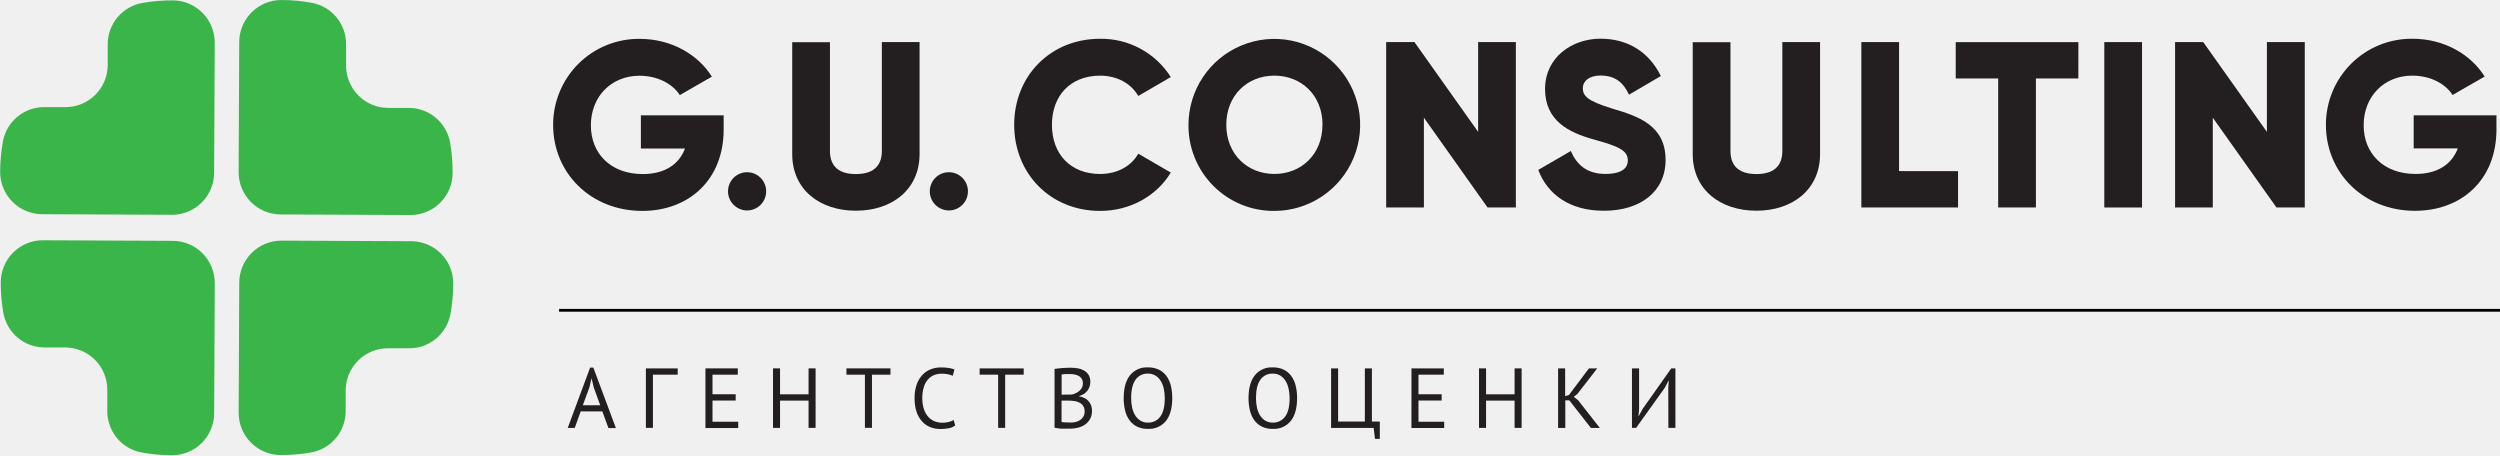
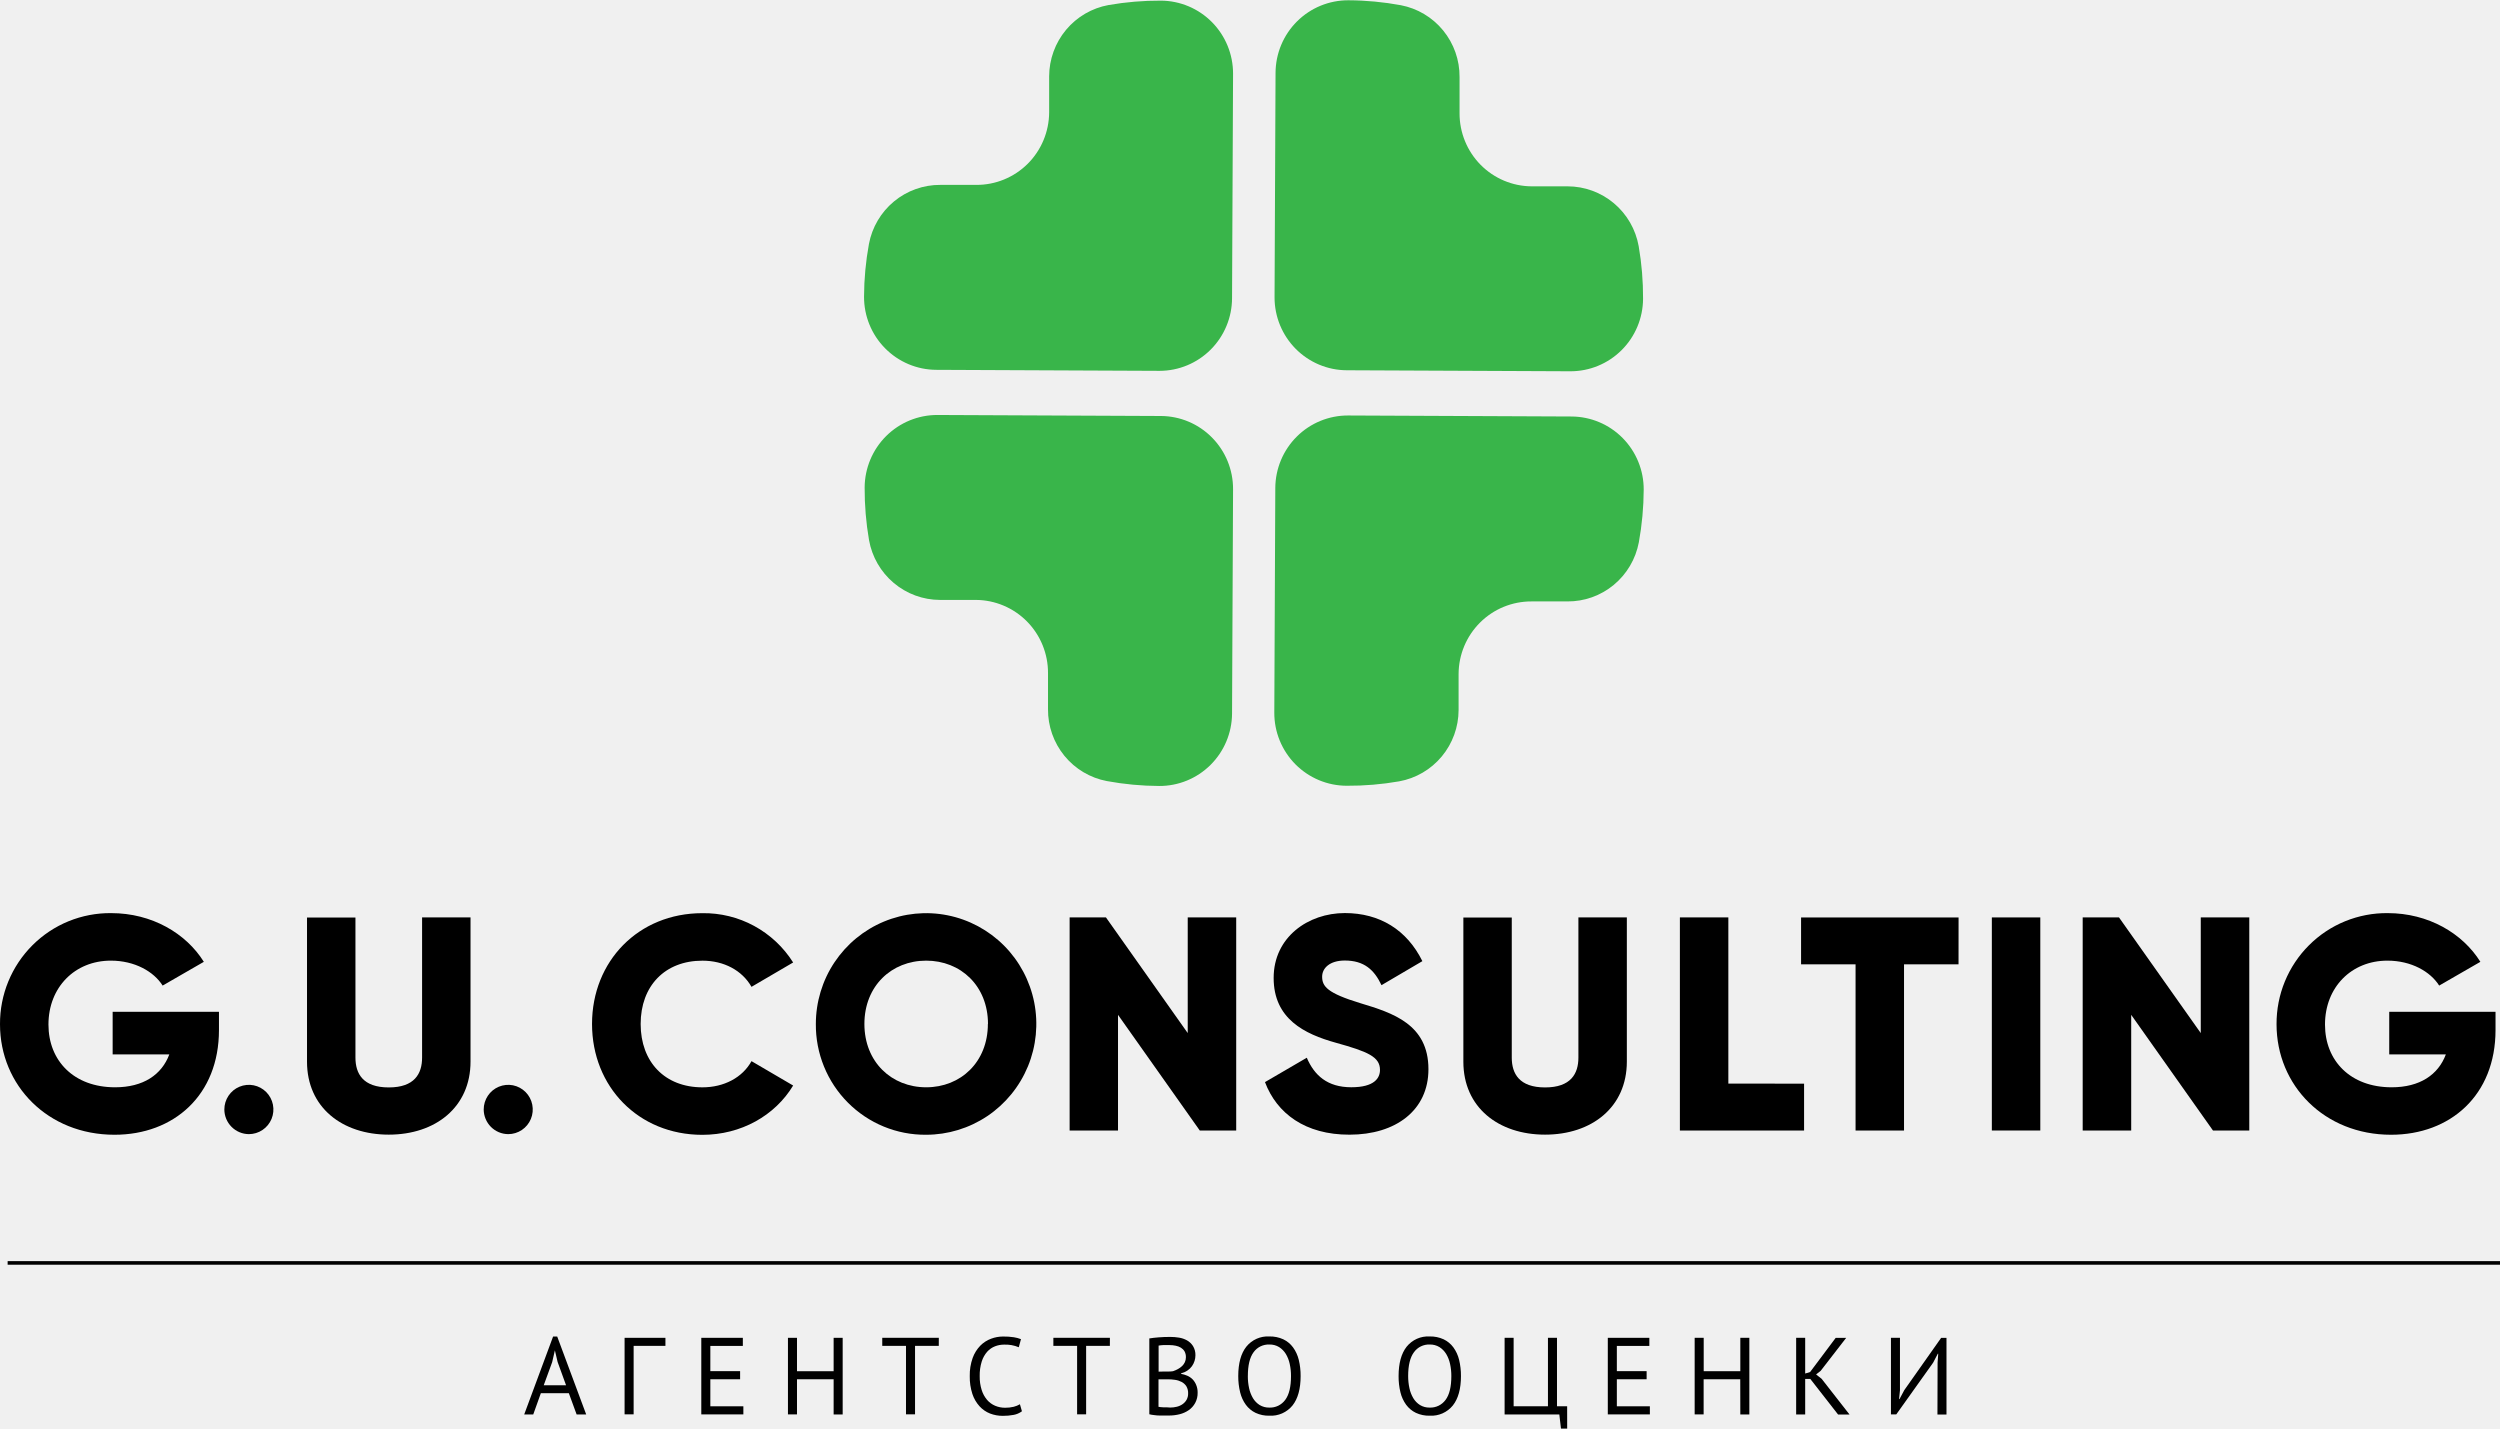
- <svg xmlns="http://www.w3.org/2000/svg" width="269" height="49" viewBox="0 0 269 49" fill="none">
+ <svg xmlns="http://www.w3.org/2000/svg" width="133" height="76" viewBox="0 0 133 76" fill="none">
  <g clip-path="url(#clip0)">
-     <path d="M11.59 4.754V7.009C11.584 8.213 11.101 9.365 10.247 10.211C9.393 11.058 8.239 11.531 7.038 11.525H4.787C3.729 11.515 2.701 11.879 1.884 12.552C1.066 13.225 0.511 14.165 0.316 15.207C0.119 16.289 0.019 17.386 0.015 18.486C0.01 19.689 0.481 20.846 1.327 21.701C2.172 22.556 3.321 23.04 4.523 23.047L18.489 23.11C19.691 23.116 20.845 22.643 21.699 21.796C22.552 20.949 23.036 19.798 23.042 18.594L23.105 4.601C23.111 3.397 22.639 2.241 21.794 1.386C20.949 0.53 19.799 0.046 18.598 0.04C17.502 0.034 16.408 0.126 15.328 0.314C14.284 0.495 13.336 1.04 12.652 1.852C11.968 2.664 11.592 3.692 11.59 4.754Z" fill="#39B54A" />
-     <path d="M4.787 37.388H7.038C8.239 37.395 9.388 37.879 10.234 38.734C11.079 39.589 11.55 40.746 11.545 41.949V44.204C11.535 45.264 11.898 46.294 12.57 47.113C13.242 47.932 14.18 48.488 15.22 48.684C16.3 48.881 17.395 48.982 18.492 48.985C19.694 48.991 20.848 48.518 21.702 47.671C22.555 46.825 23.038 45.673 23.045 44.469L23.108 30.476C23.113 29.273 22.642 28.116 21.797 27.261C20.951 26.405 19.802 25.922 18.6 25.915L4.634 25.852C3.432 25.846 2.278 26.319 1.424 27.166C0.571 28.012 0.087 29.164 0.081 30.368C0.076 31.465 0.167 32.562 0.355 33.643C0.536 34.69 1.079 35.639 1.89 36.325C2.701 37.01 3.726 37.386 4.787 37.388Z" fill="#39B54A" />
-     <path d="M37.195 44.246V41.991C37.201 40.788 37.684 39.636 38.538 38.789C39.392 37.943 40.546 37.47 41.747 37.476H43.998C45.056 37.485 46.084 37.122 46.901 36.449C47.719 35.775 48.274 34.836 48.469 33.794C48.666 32.712 48.766 31.615 48.77 30.515C48.775 29.312 48.304 28.155 47.459 27.3C46.613 26.445 45.464 25.96 44.262 25.954L30.296 25.891C29.094 25.885 27.94 26.358 27.086 27.205C26.233 28.052 25.75 29.203 25.743 30.407L25.68 44.4C25.674 45.603 26.146 46.76 26.991 47.615C27.837 48.471 28.986 48.955 30.187 48.961C31.283 48.966 32.377 48.875 33.457 48.687C34.502 48.506 35.449 47.961 36.133 47.149C36.817 46.337 37.193 45.309 37.195 44.246Z" fill="#39B54A" />
-     <path d="M44.01 11.612H41.759C41.163 11.61 40.572 11.491 40.021 11.259C39.471 11.029 38.971 10.691 38.551 10.266C38.131 9.841 37.799 9.337 37.574 8.783C37.349 8.23 37.236 7.637 37.24 7.039V4.784C37.25 3.724 36.887 2.694 36.215 1.875C35.543 1.056 34.605 0.5 33.565 0.304C32.485 0.107 31.39 0.006 30.293 0.003C29.091 -0.003 27.937 0.47 27.083 1.317C26.23 2.164 25.747 3.315 25.74 4.519L25.677 18.512C25.671 19.715 26.143 20.872 26.988 21.727C27.834 22.583 28.983 23.067 30.184 23.073L44.151 23.136C45.352 23.142 46.507 22.669 47.361 21.822C48.214 20.976 48.697 19.824 48.704 18.62C48.709 17.523 48.618 16.426 48.43 15.345C48.247 14.302 47.704 13.357 46.896 12.675C46.088 11.992 45.067 11.616 44.01 11.612Z" fill="#39B54A" />
-     <path d="M77.866 13.936C77.866 19.382 74.086 22.694 69.11 22.694C63.527 22.694 59.518 18.575 59.518 13.463C59.511 12.238 59.748 11.024 60.215 9.891C60.681 8.759 61.367 7.731 62.235 6.867C63.102 6.003 64.132 5.32 65.265 4.859C66.398 4.399 67.611 4.168 68.834 4.182C72.235 4.182 75.102 5.859 76.598 8.249L73.146 10.233C72.409 9.065 70.811 8.15 68.806 8.15C65.802 8.15 63.578 10.362 63.578 13.49C63.578 16.516 65.709 18.729 69.161 18.729C71.52 18.729 73.067 17.687 73.705 15.983H68.96V12.41H77.866V13.936Z" fill="#231F20" />
-     <path d="M78.332 20.586C78.332 20.179 78.453 19.781 78.678 19.442C78.904 19.104 79.225 18.84 79.601 18.684C79.977 18.528 80.39 18.487 80.788 18.567C81.187 18.646 81.553 18.842 81.841 19.13C82.128 19.418 82.324 19.785 82.403 20.185C82.483 20.584 82.442 20.998 82.286 21.374C82.131 21.751 81.867 22.072 81.529 22.299C81.191 22.525 80.794 22.646 80.388 22.646C79.843 22.642 79.322 22.424 78.938 22.039C78.553 21.653 78.335 21.131 78.332 20.586Z" fill="#231F20" />
-     <path d="M85.243 16.582V4.54H89.303V16.236C89.303 17.585 89.937 18.729 92.095 18.729C94.252 18.729 94.886 17.585 94.886 16.236V4.528H98.946V16.57C98.946 20.384 96.001 22.672 92.095 22.672C88.188 22.672 85.243 20.393 85.243 16.582Z" fill="#231F20" />
-     <path d="M100.043 20.586C100.043 20.179 100.163 19.781 100.389 19.442C100.615 19.104 100.936 18.84 101.311 18.684C101.687 18.528 102.1 18.487 102.499 18.567C102.898 18.646 103.264 18.842 103.551 19.13C103.839 19.418 104.035 19.785 104.114 20.185C104.193 20.584 104.152 20.998 103.997 21.374C103.841 21.751 103.578 22.072 103.24 22.299C102.902 22.525 102.505 22.646 102.098 22.646C101.554 22.642 101.033 22.424 100.648 22.039C100.263 21.653 100.046 21.131 100.043 20.586Z" fill="#231F20" />
-     <path d="M109.126 13.427C109.126 8.189 113.009 4.173 118.364 4.173C119.878 4.15 121.374 4.516 122.707 5.237C124.04 5.958 125.166 7.01 125.978 8.291L122.477 10.326C121.69 8.953 120.167 8.141 118.367 8.141C115.22 8.141 113.189 10.248 113.189 13.43C113.189 16.612 115.22 18.72 118.367 18.72C120.17 18.72 121.717 17.907 122.477 16.534L125.978 18.569C124.455 21.08 121.615 22.694 118.373 22.694C113.009 22.694 109.126 18.666 109.126 13.427Z" fill="#231F20" />
-     <path d="M127.88 13.427C127.883 11.597 128.426 9.809 129.443 8.289C130.459 6.769 131.902 5.585 133.59 4.886C135.278 4.187 137.135 4.006 138.926 4.364C140.717 4.722 142.361 5.604 143.652 6.898C144.943 8.193 145.822 9.842 146.177 11.636C146.533 13.431 146.35 15.291 145.651 16.981C144.952 18.672 143.768 20.117 142.25 21.133C140.732 22.15 138.947 22.693 137.12 22.694C135.903 22.704 134.696 22.472 133.569 22.01C132.443 21.548 131.419 20.866 130.559 20.003C129.699 19.14 129.019 18.114 128.559 16.985C128.099 15.856 127.868 14.647 127.88 13.427ZM142.304 13.427C142.304 10.248 140.02 8.138 137.126 8.138C134.233 8.138 131.949 10.245 131.949 13.427C131.949 16.609 134.233 18.717 137.126 18.717C140.02 18.717 142.295 16.606 142.295 13.427H142.304Z" fill="#231F20" />
-     <path d="M163.107 4.528V22.326H160.063L153.212 12.665V22.326H149.152V4.528H152.196L159.047 14.189V4.528H163.107Z" fill="#231F20" />
-     <path d="M165.517 18.283L169.02 16.248C169.655 17.723 170.745 18.714 172.753 18.714C174.682 18.714 175.156 17.952 175.156 17.266C175.156 16.173 174.141 15.739 171.475 15.002C168.81 14.264 166.247 12.994 166.247 9.583C166.247 6.172 169.141 4.164 172.212 4.164C175.129 4.164 177.413 5.564 178.708 8.18L175.283 10.188C174.682 8.917 173.837 8.129 172.212 8.129C170.944 8.129 170.31 8.764 170.31 9.477C170.31 10.29 170.742 10.85 173.507 11.69C176.211 12.503 179.216 13.445 179.216 17.209C179.216 20.64 176.476 22.676 172.605 22.676C168.891 22.694 166.505 20.902 165.517 18.283Z" fill="#231F20" />
-     <path d="M182.137 16.582V4.54H186.197V16.236C186.197 17.585 186.831 18.729 188.988 18.729C191.146 18.729 191.78 17.585 191.78 16.236V4.528H195.839V16.57C195.839 20.384 192.895 22.672 188.988 22.672C185.082 22.672 182.137 20.393 182.137 16.582Z" fill="#231F20" />
-     <path d="M210.687 18.413V22.326H200.281V4.528H204.34V18.41L210.687 18.413Z" fill="#231F20" />
-     <path d="M223.632 8.445H219.064V22.326H215.005V8.445H210.437V4.531H223.635L223.632 8.445Z" fill="#231F20" />
-     <path d="M230.483 4.528V22.326H226.423V4.528H230.483Z" fill="#231F20" />
-     <path d="M247.993 4.528V22.326H244.949L238.097 12.665V22.326H234.038V4.528H237.067L243.918 14.189V4.528H247.993Z" fill="#231F20" />
-     <path d="M268.618 13.936C268.618 19.376 264.838 22.682 259.862 22.682C254.279 22.682 250.27 18.563 250.27 13.451C250.263 12.226 250.5 11.012 250.966 9.879C251.433 8.747 252.12 7.719 252.987 6.855C253.854 5.991 254.884 5.308 256.017 4.847C257.15 4.386 258.363 4.156 259.586 4.17C262.987 4.17 265.854 5.847 267.35 8.237L263.898 10.221C263.161 9.053 261.563 8.138 259.559 8.138C256.554 8.138 254.33 10.35 254.33 13.478C254.33 16.504 256.46 18.717 259.913 18.717C262.272 18.717 263.82 17.675 264.457 15.971H259.712V12.41H268.618V13.936Z" fill="#231F20" />
-     <path d="M64.813 44.267H62.481L61.844 46.044H61.087L63.497 39.553H63.842L66.27 46.059H65.468L64.813 44.267ZM62.71 43.608H64.585L63.879 41.66L63.65 40.691L63.422 41.678L62.71 43.608Z" fill="#231F20" />
-     <path d="M72.92 40.315H70.255V46.035H69.498V39.637H72.923L72.92 40.315Z" fill="#231F20" />
-     <path d="M75.907 39.637H79.387V40.315H76.664V42.422H79.159V43.099H76.664V45.378H79.432V46.056H75.907V39.637Z" fill="#231F20" />
-     <path d="M87.001 43.105H83.933V46.041H83.176V39.637H83.933V42.428H87.001V39.637H87.758V46.041H87.001V43.105Z" fill="#231F20" />
-     <path d="M95.815 40.315H93.823V46.035H93.065V40.315H91.076V39.637H95.815V40.315Z" fill="#231F20" />
-     <path d="M102.78 45.779C102.575 45.932 102.338 46.035 102.086 46.08C101.789 46.136 101.487 46.163 101.185 46.161C100.816 46.164 100.45 46.098 100.106 45.965C99.771 45.834 99.471 45.628 99.228 45.363C98.959 45.066 98.754 44.715 98.627 44.334C98.472 43.854 98.398 43.351 98.408 42.846C98.395 42.328 98.478 41.812 98.651 41.323C98.791 40.941 99.009 40.592 99.291 40.299C99.546 40.042 99.853 39.843 100.193 39.718C100.514 39.598 100.854 39.535 101.197 39.535C101.498 39.53 101.8 39.55 102.098 39.595C102.304 39.626 102.505 39.68 102.699 39.755L102.516 40.432C102.121 40.266 101.693 40.191 101.266 40.212C101.013 40.213 100.762 40.26 100.526 40.351C100.277 40.447 100.053 40.6 99.874 40.799C99.666 41.035 99.51 41.312 99.415 41.612C99.289 42.011 99.23 42.428 99.24 42.846C99.233 43.237 99.289 43.626 99.406 43.999C99.499 44.302 99.653 44.582 99.856 44.824C100.041 45.039 100.272 45.208 100.532 45.318C100.8 45.43 101.087 45.486 101.377 45.484C101.619 45.488 101.86 45.461 102.095 45.402C102.276 45.357 102.45 45.286 102.612 45.192L102.78 45.779Z" fill="#231F20" />
-     <path d="M110.151 40.315H108.156V46.035H107.399V40.315H105.409V39.637H110.148L110.151 40.315Z" fill="#231F20" />
-     <path d="M117.318 41.103C117.317 41.262 117.293 41.419 117.246 41.57C117.197 41.728 117.123 41.878 117.026 42.013C116.924 42.155 116.797 42.277 116.651 42.374C116.486 42.483 116.304 42.564 116.113 42.612V42.648C116.294 42.678 116.471 42.731 116.639 42.804C116.804 42.876 116.953 42.978 117.081 43.105C117.209 43.241 117.311 43.399 117.381 43.572C117.464 43.779 117.504 44 117.498 44.222C117.506 44.52 117.436 44.815 117.294 45.077C117.164 45.317 116.979 45.523 116.756 45.679C116.524 45.837 116.265 45.952 115.993 46.02C115.706 46.092 115.411 46.129 115.115 46.128H114.767C114.626 46.128 114.48 46.128 114.328 46.128C114.176 46.128 114.023 46.116 113.871 46.092C113.735 46.079 113.601 46.056 113.469 46.023V39.694C113.693 39.658 113.954 39.628 114.253 39.604C114.551 39.58 114.877 39.568 115.229 39.568C115.473 39.569 115.716 39.589 115.957 39.628C116.192 39.664 116.419 39.742 116.627 39.857C116.829 39.97 117 40.132 117.126 40.327C117.264 40.561 117.33 40.831 117.318 41.103ZM114.698 42.458H115.073C115.219 42.458 115.342 42.449 115.44 42.431C115.582 42.384 115.72 42.325 115.851 42.253C115.976 42.186 116.091 42.103 116.194 42.007C116.293 41.913 116.374 41.802 116.431 41.678C116.49 41.551 116.52 41.412 116.519 41.272C116.525 41.098 116.486 40.926 116.404 40.772C116.33 40.649 116.227 40.546 116.104 40.471C115.969 40.389 115.82 40.332 115.665 40.303C115.5 40.269 115.332 40.252 115.163 40.251C114.963 40.251 114.779 40.251 114.61 40.251C114.483 40.256 114.357 40.27 114.232 40.294V42.47L114.698 42.458ZM115.199 45.469C115.39 45.469 115.58 45.446 115.764 45.4C115.938 45.358 116.102 45.283 116.248 45.18C116.385 45.083 116.499 44.956 116.582 44.809C116.667 44.649 116.71 44.47 116.705 44.289C116.715 44.078 116.662 43.868 116.555 43.686C116.456 43.535 116.321 43.412 116.161 43.328C115.991 43.24 115.807 43.181 115.617 43.154C115.418 43.124 115.217 43.108 115.016 43.108H114.223V45.406C114.283 45.42 114.344 45.429 114.406 45.433L114.662 45.451H114.944L115.199 45.469Z" fill="#231F20" />
-     <path d="M120.909 42.84C120.909 41.773 121.134 40.954 121.585 40.384C121.815 40.099 122.11 39.873 122.445 39.724C122.78 39.575 123.145 39.508 123.511 39.529C123.914 39.519 124.313 39.6 124.68 39.767C125.003 39.92 125.283 40.151 125.497 40.438C125.724 40.75 125.888 41.104 125.978 41.48C126.086 41.924 126.139 42.38 126.134 42.837C126.134 43.905 125.908 44.724 125.455 45.294C125.222 45.58 124.924 45.806 124.587 45.955C124.25 46.103 123.882 46.17 123.514 46.149C123.116 46.159 122.722 46.077 122.36 45.911C122.039 45.757 121.761 45.526 121.549 45.24C121.322 44.928 121.158 44.574 121.068 44.198C120.959 43.754 120.905 43.298 120.909 42.84ZM121.711 42.84C121.71 43.178 121.745 43.516 121.816 43.846C121.878 44.141 121.987 44.424 122.141 44.683C122.28 44.916 122.473 45.113 122.703 45.258C122.946 45.404 123.227 45.478 123.511 45.472C123.769 45.482 124.026 45.428 124.258 45.316C124.491 45.204 124.692 45.036 124.845 44.827C125.168 44.398 125.329 43.734 125.329 42.837C125.33 42.5 125.295 42.164 125.224 41.835C125.163 41.537 125.053 41.252 124.896 40.992C124.755 40.758 124.562 40.56 124.331 40.414C124.085 40.266 123.801 40.192 123.514 40.2C123.258 40.19 123.004 40.244 122.774 40.356C122.544 40.469 122.345 40.636 122.195 40.844C121.872 41.278 121.711 41.943 121.711 42.84Z" fill="#231F20" />
-     <path d="M134.341 42.84C134.341 41.773 134.566 40.954 135.017 40.384C135.247 40.099 135.542 39.873 135.877 39.724C136.212 39.575 136.577 39.508 136.943 39.529C137.346 39.519 137.745 39.6 138.112 39.767C138.435 39.92 138.716 40.151 138.929 40.438C139.156 40.75 139.32 41.104 139.41 41.48C139.518 41.924 139.571 42.38 139.566 42.837C139.566 43.905 139.34 44.724 138.887 45.294C138.654 45.58 138.356 45.806 138.019 45.955C137.682 46.103 137.314 46.17 136.946 46.149C136.548 46.159 136.154 46.077 135.792 45.911C135.471 45.757 135.193 45.526 134.981 45.24C134.754 44.928 134.59 44.574 134.5 44.198C134.391 43.754 134.337 43.298 134.341 42.84ZM135.143 42.84C135.141 43.178 135.177 43.516 135.248 43.846C135.31 44.141 135.419 44.424 135.573 44.683C135.712 44.916 135.905 45.113 136.135 45.258C136.378 45.404 136.659 45.478 136.943 45.472C137.201 45.482 137.458 45.428 137.69 45.316C137.923 45.204 138.124 45.036 138.277 44.827C138.6 44.398 138.761 43.734 138.761 42.837C138.762 42.5 138.727 42.164 138.656 41.835C138.595 41.537 138.485 41.252 138.328 40.992C138.187 40.758 137.994 40.56 137.763 40.414C137.517 40.266 137.233 40.192 136.946 40.2C136.69 40.19 136.436 40.244 136.206 40.356C135.976 40.469 135.777 40.636 135.627 40.844C135.306 41.278 135.145 41.943 135.143 42.84Z" fill="#231F20" />
-     <path d="M148.467 47.224H147.947L147.809 46.044H143.226V39.637H143.983V45.357H146.859V39.637H147.616V45.357H148.467V47.224Z" fill="#231F20" />
-     <path d="M151.874 39.637H155.354V40.315H152.629V42.422H155.123V43.099H152.629V45.378H155.396V46.056H151.871L151.874 39.637Z" fill="#231F20" />
-     <path d="M162.969 43.105H159.901V46.041H159.143V39.637H159.901V42.428H162.969V39.637H163.726V46.041H162.969V43.105Z" fill="#231F20" />
-     <path d="M168.855 43.078H168.425V46.044H167.653V39.637H168.41V42.621L168.822 42.494L170.968 39.64H171.86L169.724 42.395L169.339 42.696L169.805 43.063L172.143 46.047H171.184L168.855 43.078Z" fill="#231F20" />
-     <path d="M179.508 41.706L179.562 40.974H179.526L179.132 41.724L176.046 46.041H175.598V39.637H176.367V44.03L176.304 44.752H176.34L176.743 44.002L179.829 39.637H180.274V46.041H179.517L179.508 41.706Z" fill="#231F20" />
-     <path d="M269 33.237H60.158V33.538H269V33.237Z" fill="black" />
+     <path d="M11.649 54.799C11.649 58.264 9.249 60.369 6.09 60.369C2.545 60.369 9.19341e-05 57.746 9.19341e-05 54.49C-0.004 53.71 0.146 52.936 0.442 52.215C0.738 51.494 1.174 50.839 1.725 50.289C2.275 49.738 2.929 49.304 3.648 49.01C4.368 48.717 5.138 48.57 5.914 48.578C8.074 48.578 9.894 49.647 10.844 51.169L8.652 52.433C8.185 51.689 7.17 51.106 5.897 51.106C3.989 51.106 2.578 52.515 2.578 54.507C2.578 56.434 3.93 57.844 6.122 57.844C7.62 57.844 8.602 57.18 9.007 56.095H5.993V53.827H11.649V54.799Z" fill="black" />
+     <path d="M11.935 59.025C11.935 58.765 12.012 58.512 12.155 58.296C12.299 58.08 12.502 57.912 12.741 57.813C12.979 57.714 13.242 57.688 13.495 57.738C13.748 57.789 13.98 57.914 14.163 58.097C14.345 58.281 14.47 58.514 14.52 58.769C14.57 59.023 14.545 59.287 14.446 59.527C14.347 59.766 14.18 59.971 13.965 60.115C13.751 60.259 13.498 60.336 13.24 60.336C12.895 60.334 12.564 60.195 12.32 59.95C12.075 59.704 11.937 59.372 11.935 59.025Z" fill="black" />
+     <path d="M16.333 56.484V48.814H18.91V56.264C18.91 57.123 19.313 57.851 20.683 57.851C22.052 57.851 22.455 57.123 22.455 56.264V48.807H25.032V56.476C25.032 58.906 23.163 60.363 20.683 60.363C18.202 60.363 16.333 58.912 16.333 56.484Z" fill="black" />
+     <path d="M25.733 59.025C25.733 58.765 25.809 58.512 25.953 58.296C26.096 58.08 26.3 57.912 26.538 57.813C26.777 57.714 27.039 57.688 27.292 57.738C27.545 57.789 27.778 57.914 27.96 58.097C28.143 58.281 28.267 58.514 28.317 58.769C28.368 59.023 28.342 59.287 28.243 59.527C28.145 59.766 27.977 59.971 27.763 60.115C27.548 60.259 27.296 60.336 27.038 60.336C26.692 60.334 26.361 60.195 26.117 59.95C25.873 59.704 25.735 59.372 25.733 59.025Z" fill="black" />
+     <path d="M31.496 54.475C31.496 51.138 33.961 48.581 37.361 48.581C38.323 48.566 39.272 48.799 40.118 49.258C40.965 49.718 41.68 50.387 42.195 51.204L39.98 52.5C39.481 51.625 38.513 51.108 37.37 51.108C35.373 51.108 34.083 52.45 34.083 54.477C34.083 56.503 35.373 57.846 37.37 57.846C38.515 57.846 39.498 57.328 39.98 56.453L42.195 57.75C41.228 59.353 39.423 60.373 37.361 60.373C33.961 60.371 31.496 57.811 31.496 54.475Z" fill="black" />
+     <path d="M43.403 54.475C43.403 53.309 43.747 52.169 44.391 51.2C45.036 50.231 45.952 49.475 47.023 49.029C48.095 48.583 49.274 48.466 50.412 48.694C51.549 48.921 52.594 49.483 53.415 50.307C54.235 51.131 54.793 52.181 55.02 53.325C55.246 54.468 55.13 55.653 54.686 56.73C54.242 57.807 53.49 58.728 52.526 59.376C51.562 60.023 50.428 60.369 49.268 60.369C48.496 60.376 47.73 60.228 47.016 59.934C46.301 59.64 45.652 59.206 45.106 58.657C44.56 58.109 44.128 57.456 43.836 56.738C43.544 56.02 43.396 55.251 43.403 54.475ZM52.561 54.475C52.561 52.45 51.111 51.106 49.273 51.106C47.436 51.106 45.986 52.448 45.986 54.475C45.986 56.502 47.436 57.844 49.273 57.844C51.111 57.844 52.555 56.5 52.555 54.475H52.561Z" fill="black" />
+     <path d="M65.766 48.807V60.143H63.828L59.478 53.989V60.143H56.904V48.807H58.837L63.187 54.96V48.807H65.766Z" fill="black" />
+     <path d="M67.297 57.568L69.521 56.271C69.924 57.211 70.616 57.842 71.889 57.842C73.114 57.842 73.415 57.357 73.415 56.919C73.415 56.223 72.77 55.947 71.078 55.477C69.386 55.008 67.758 54.199 67.758 52.026C67.758 49.854 69.596 48.575 71.545 48.575C73.398 48.575 74.848 49.466 75.67 51.133L73.495 52.411C73.114 51.602 72.578 51.1 71.545 51.1C70.74 51.1 70.338 51.505 70.338 51.959C70.338 52.477 70.612 52.833 72.368 53.368C74.085 53.886 75.993 54.486 75.993 56.883C75.993 59.069 74.252 60.365 71.795 60.365C69.441 60.371 67.926 59.236 67.297 57.568Z" fill="black" />
+     <path d="M77.851 56.484V48.814H80.426V56.264C80.426 57.123 80.829 57.851 82.198 57.851C83.568 57.851 83.971 57.123 83.971 56.264V48.807H86.548V56.476C86.548 58.906 84.679 60.363 82.198 60.363C79.718 60.363 77.851 58.912 77.851 56.484Z" fill="black" />
+     <path d="M95.977 57.65V60.143H89.37V48.807H91.948V57.648L95.977 57.65Z" fill="black" />
+     <path d="M104.194 51.301H101.294V60.143H98.716V51.301H95.817V48.809H104.196L104.194 51.301Z" fill="black" />
+     <path d="M108.544 48.807V60.143H105.966V48.807H108.544Z" fill="black" />
+     <path d="M119.662 48.807V60.143H117.73L113.38 53.989V60.143H110.799V48.807H112.731L117.081 54.96V48.807H119.662Z" fill="black" />
+     <path d="M132.762 54.799C132.762 58.264 130.362 60.369 127.202 60.369C123.657 60.369 121.112 57.746 121.112 54.49C121.108 53.71 121.258 52.936 121.554 52.215C121.85 51.494 122.286 50.839 122.837 50.289C123.387 49.738 124.041 49.304 124.761 49.01C125.48 48.717 126.25 48.57 127.027 48.578C129.186 48.578 131.006 49.647 131.956 51.169L129.764 52.433C129.297 51.689 128.282 51.106 127.009 51.106C125.102 51.106 123.69 52.515 123.69 54.507C123.69 56.434 125.043 57.844 127.235 57.844C128.732 57.844 129.715 57.18 130.119 56.095H127.107V53.827H132.762V54.799Z" fill="black" />
+     <path d="M30.262 74.117H28.774L28.369 75.248H27.888L29.424 71.105H29.644L31.185 75.248H30.676L30.262 74.117ZM28.926 73.697H30.115L29.665 72.457L29.52 71.839L29.375 72.468L28.926 73.697Z" fill="black" />
+     <path d="M35.401 71.6H33.709V75.243H33.228V71.172H35.401V71.6Z" fill="black" />
+     <path d="M37.309 71.172H39.519V71.603H37.79V72.945H39.374V73.377H37.79V74.815H39.547V75.246H37.309V71.172Z" fill="black" />
+     <path d="M44.349 73.377H42.4V75.246H41.919V71.172H42.4V72.949H44.349V71.172H44.83V75.25H44.349V73.377Z" fill="black" />
+     <path d="M49.943 71.6H48.68V75.243H48.199V71.6H46.936V71.172H49.945L49.943 71.6Z" fill="black" />
+     <path d="M54.367 75.08C54.237 75.177 54.086 75.243 53.927 75.272C53.738 75.307 53.546 75.325 53.354 75.323C53.12 75.325 52.888 75.283 52.669 75.199C52.457 75.115 52.266 74.984 52.112 74.815C51.941 74.626 51.811 74.402 51.731 74.159C51.632 73.854 51.585 73.534 51.591 73.212C51.583 72.882 51.636 72.553 51.746 72.242C51.834 71.998 51.973 71.776 52.152 71.59C52.314 71.426 52.509 71.299 52.725 71.22C52.928 71.143 53.144 71.103 53.362 71.103C53.553 71.1 53.745 71.113 53.934 71.141C54.065 71.161 54.193 71.195 54.316 71.243L54.199 71.674C53.949 71.569 53.677 71.521 53.406 71.534C53.245 71.535 53.086 71.565 52.936 71.623C52.778 71.684 52.636 71.782 52.522 71.908C52.39 72.059 52.291 72.235 52.23 72.426C52.151 72.68 52.114 72.946 52.12 73.212C52.115 73.461 52.151 73.709 52.225 73.947C52.284 74.139 52.382 74.318 52.511 74.472C52.628 74.608 52.775 74.716 52.94 74.786C53.11 74.858 53.292 74.894 53.476 74.892C53.63 74.894 53.783 74.877 53.932 74.84C54.047 74.811 54.158 74.766 54.26 74.706L54.367 75.08Z" fill="black" />
+     <path d="M59.045 71.6H57.782V75.243H57.302V71.6H56.039V71.172H59.047L59.045 71.6Z" fill="black" />
+     <path d="M63.597 72.102C63.597 72.203 63.581 72.303 63.551 72.399C63.52 72.5 63.473 72.595 63.412 72.681C63.347 72.771 63.266 72.849 63.174 72.911C63.069 72.981 62.954 73.032 62.832 73.063V73.089C62.947 73.109 63.059 73.142 63.166 73.189C63.271 73.235 63.366 73.3 63.447 73.381C63.528 73.467 63.593 73.568 63.637 73.678C63.691 73.809 63.717 73.95 63.714 74.092C63.719 74.282 63.674 74.47 63.584 74.637C63.501 74.79 63.384 74.921 63.242 75.02C63.095 75.121 62.931 75.194 62.758 75.237C62.576 75.283 62.389 75.306 62.201 75.306H61.968C61.879 75.306 61.786 75.306 61.689 75.306C61.593 75.306 61.496 75.298 61.4 75.283C61.313 75.275 61.228 75.26 61.144 75.239V71.205C61.286 71.181 61.452 71.162 61.642 71.147C61.831 71.132 62.038 71.124 62.262 71.124C62.416 71.124 62.571 71.137 62.724 71.162C62.873 71.185 63.017 71.235 63.149 71.308C63.277 71.38 63.386 71.483 63.466 71.607C63.557 71.756 63.602 71.928 63.597 72.102ZM61.934 72.965H62.172C62.265 72.965 62.343 72.959 62.405 72.948C62.495 72.918 62.583 72.88 62.666 72.834C62.745 72.791 62.818 72.739 62.884 72.677C62.947 72.618 62.998 72.547 63.035 72.468C63.072 72.387 63.09 72.299 63.09 72.209C63.094 72.099 63.069 71.989 63.017 71.891C62.97 71.813 62.904 71.747 62.827 71.699C62.741 71.647 62.646 71.611 62.548 71.592C62.443 71.57 62.336 71.559 62.229 71.559C62.102 71.559 61.985 71.559 61.878 71.559C61.798 71.562 61.717 71.571 61.638 71.586V72.972L61.934 72.965ZM62.252 74.882C62.373 74.882 62.494 74.868 62.611 74.838C62.721 74.811 62.825 74.764 62.918 74.698C63.005 74.636 63.078 74.556 63.13 74.462C63.184 74.36 63.211 74.246 63.208 74.131C63.214 73.996 63.181 73.863 63.113 73.747C63.05 73.651 62.964 73.572 62.863 73.519C62.755 73.463 62.638 73.425 62.517 73.408C62.391 73.389 62.264 73.379 62.136 73.379H61.632V74.842C61.67 74.851 61.709 74.857 61.749 74.859L61.911 74.871H62.09L62.252 74.882Z" fill="black" />
+     <path d="M65.875 73.208C65.875 72.528 66.018 72.007 66.304 71.644C66.451 71.462 66.638 71.318 66.851 71.223C67.063 71.129 67.295 71.086 67.527 71.099C67.783 71.093 68.037 71.144 68.269 71.25C68.475 71.348 68.653 71.495 68.788 71.678C68.933 71.877 69.036 72.102 69.094 72.341C69.162 72.624 69.196 72.915 69.193 73.206C69.193 73.886 69.049 74.408 68.762 74.771C68.614 74.953 68.425 75.097 68.21 75.192C67.996 75.286 67.763 75.329 67.529 75.315C67.277 75.322 67.026 75.27 66.797 75.164C66.593 75.066 66.416 74.919 66.281 74.736C66.137 74.538 66.034 74.312 65.976 74.073C65.907 73.79 65.873 73.499 65.875 73.208ZM66.385 73.208C66.383 73.423 66.406 73.638 66.451 73.849C66.49 74.037 66.56 74.216 66.657 74.382C66.746 74.53 66.868 74.656 67.014 74.748C67.169 74.841 67.347 74.888 67.527 74.884C67.691 74.891 67.854 74.856 68.002 74.785C68.149 74.713 68.277 74.606 68.374 74.474C68.579 74.2 68.681 73.778 68.681 73.206C68.682 72.992 68.66 72.778 68.615 72.568C68.576 72.378 68.506 72.197 68.407 72.031C68.317 71.883 68.194 71.757 68.048 71.665C67.892 71.57 67.712 71.523 67.529 71.528C67.366 71.522 67.205 71.556 67.058 71.627C66.912 71.699 66.785 71.806 66.69 71.939C66.487 72.214 66.386 72.637 66.386 73.208H66.385Z" fill="black" />
+     <path d="M74.405 73.208C74.405 72.528 74.548 72.007 74.834 71.644C74.981 71.462 75.168 71.318 75.38 71.223C75.593 71.129 75.825 71.086 76.057 71.099C76.313 71.093 76.566 71.144 76.799 71.25C77.004 71.348 77.183 71.495 77.318 71.678C77.462 71.877 77.566 72.102 77.624 72.341C77.692 72.624 77.725 72.915 77.723 73.206C77.723 73.886 77.579 74.408 77.291 74.771C77.143 74.953 76.954 75.097 76.74 75.192C76.526 75.286 76.293 75.329 76.059 75.315C75.807 75.322 75.556 75.27 75.326 75.164C75.122 75.066 74.945 74.919 74.809 74.736C74.665 74.537 74.561 74.312 74.504 74.073C74.435 73.79 74.402 73.499 74.405 73.208ZM74.914 73.208C74.913 73.423 74.936 73.638 74.981 73.849C75.02 74.037 75.09 74.217 75.187 74.382C75.276 74.53 75.398 74.656 75.544 74.748C75.699 74.841 75.877 74.888 76.057 74.884C76.221 74.891 76.384 74.856 76.532 74.785C76.679 74.713 76.807 74.606 76.904 74.474C77.109 74.2 77.211 73.778 77.211 73.206C77.212 72.992 77.19 72.778 77.145 72.568C77.106 72.378 77.036 72.197 76.937 72.031C76.847 71.883 76.724 71.757 76.578 71.665C76.421 71.57 76.241 71.523 76.059 71.528C75.897 71.522 75.735 71.556 75.589 71.628C75.443 71.7 75.317 71.806 75.222 71.939C75.017 72.214 74.914 72.637 74.914 73.208Z" fill="black" />
+     <path d="M83.374 76H83.044L82.956 75.248H80.045V71.172H80.525V74.815H82.351V71.172H82.832V74.815H83.372L83.374 76Z" fill="black" />
+     <path d="M85.535 71.172H87.745V71.603H86.016V72.945H87.6V73.377H86.016V74.815H87.773V75.246H85.535V71.172Z" fill="black" />
+     <path d="M92.581 73.377H90.633V75.246H90.156V71.172H90.637V72.949H92.585V71.172H93.065V75.25H92.585L92.581 73.377Z" fill="black" />
+     <path d="M96.309 73.36H96.036V75.248H95.555V71.172H96.036V73.072L96.297 72.992L97.659 71.174H98.217L96.86 72.928L96.616 73.12L96.912 73.354L98.396 75.254H97.787L96.309 73.36Z" fill="black" />
+     <path d="M103.08 72.485L103.114 72.019H103.091L102.841 72.497L100.882 75.246H100.598V71.172H101.078V73.969L101.031 74.431H101.054L101.309 73.954L103.269 71.174H103.553V75.252H103.072L103.08 72.485Z" fill="black" />
+     <path d="M55.815 4.061V5.978C55.81 7.006 55.399 7.99 54.673 8.714C53.946 9.437 52.963 9.841 51.941 9.836H50.033C49.132 9.829 48.258 10.14 47.562 10.715C46.866 11.29 46.394 12.092 46.227 12.981C46.058 13.905 45.971 14.841 45.967 15.78C45.962 16.808 46.364 17.796 47.084 18.526C47.804 19.257 48.783 19.67 49.806 19.675L61.691 19.729C62.711 19.727 63.689 19.321 64.411 18.597C65.133 17.873 65.541 16.892 65.545 15.867L65.599 3.921C65.601 2.894 65.198 1.908 64.478 1.179C63.758 0.451 62.78 0.039 61.758 0.034C60.825 0.03 59.894 0.108 58.975 0.268C58.09 0.429 57.289 0.897 56.712 1.59C56.135 2.283 55.817 3.157 55.815 4.061Z" fill="#39B54A" />
+     <path d="M50.008 31.916H51.916C52.938 31.921 53.917 32.334 54.637 33.064C55.357 33.795 55.759 34.782 55.754 35.81V37.728C55.747 38.633 56.056 39.511 56.628 40.211C57.2 40.91 57.998 41.385 58.883 41.553C59.802 41.722 60.734 41.81 61.668 41.814C62.689 41.819 63.67 41.417 64.396 40.697C65.123 39.977 65.536 38.997 65.545 37.971L65.599 26.026C65.603 24.997 65.201 24.01 64.481 23.28C63.762 22.549 62.783 22.136 61.76 22.131L49.874 22.077C48.852 22.073 47.869 22.477 47.142 23.2C46.416 23.924 46.005 24.907 45.999 25.935C45.995 26.873 46.073 27.809 46.232 28.733C46.391 29.624 46.856 30.431 47.546 31.012C48.236 31.594 49.107 31.914 50.008 31.916Z" fill="#39B54A" />
+     <path d="M77.597 37.772V35.854C77.602 34.826 78.013 33.843 78.74 33.119C79.466 32.396 80.449 31.992 81.472 31.996H83.379C84.28 32.004 85.154 31.693 85.85 31.118C86.546 30.543 87.018 29.741 87.186 28.852C87.354 27.928 87.441 26.991 87.445 26.052C87.45 25.024 87.048 24.037 86.328 23.306C85.608 22.576 84.629 22.163 83.606 22.158L71.721 22.104C70.698 22.1 69.715 22.503 68.989 23.227C68.262 23.95 67.851 24.934 67.846 25.962L67.793 37.908C67.79 38.419 67.888 38.925 68.081 39.397C68.274 39.869 68.558 40.299 68.916 40.661C69.275 41.022 69.701 41.309 70.17 41.505C70.639 41.701 71.142 41.802 71.65 41.802C72.583 41.807 73.514 41.729 74.434 41.568C75.32 41.408 76.122 40.94 76.7 40.246C77.278 39.553 77.595 38.677 77.597 37.772Z" fill="#39B54A" />
+     <path d="M83.395 9.913H81.487C80.464 9.908 79.485 9.495 78.765 8.765C78.046 8.035 77.644 7.047 77.648 6.019V4.101C77.656 3.196 77.346 2.318 76.774 1.618C76.202 0.919 75.404 0.444 74.519 0.276C73.6 0.107 72.668 0.019 71.734 0.015C70.711 0.011 69.729 0.415 69.002 1.138C68.275 1.862 67.864 2.845 67.859 3.873L67.806 15.819C67.805 16.845 68.21 17.83 68.93 18.557C69.651 19.284 70.629 19.695 71.65 19.698L83.536 19.752C84.559 19.756 85.541 19.352 86.268 18.629C86.995 17.906 87.406 16.922 87.411 15.894C87.415 14.956 87.338 14.02 87.178 13.096C87.019 12.204 86.553 11.396 85.861 10.814C85.17 10.232 84.297 9.914 83.395 9.913Z" fill="#39B54A" />
+     <path d="M133 67.092H0.406V67.283H133V67.092Z" fill="black" />
  </g>
  <defs>
    <clipPath id="clip0">
-       <rect width="269" height="49" fill="white" />
+       <rect width="133" height="76" fill="white" />
    </clipPath>
  </defs>
</svg>
